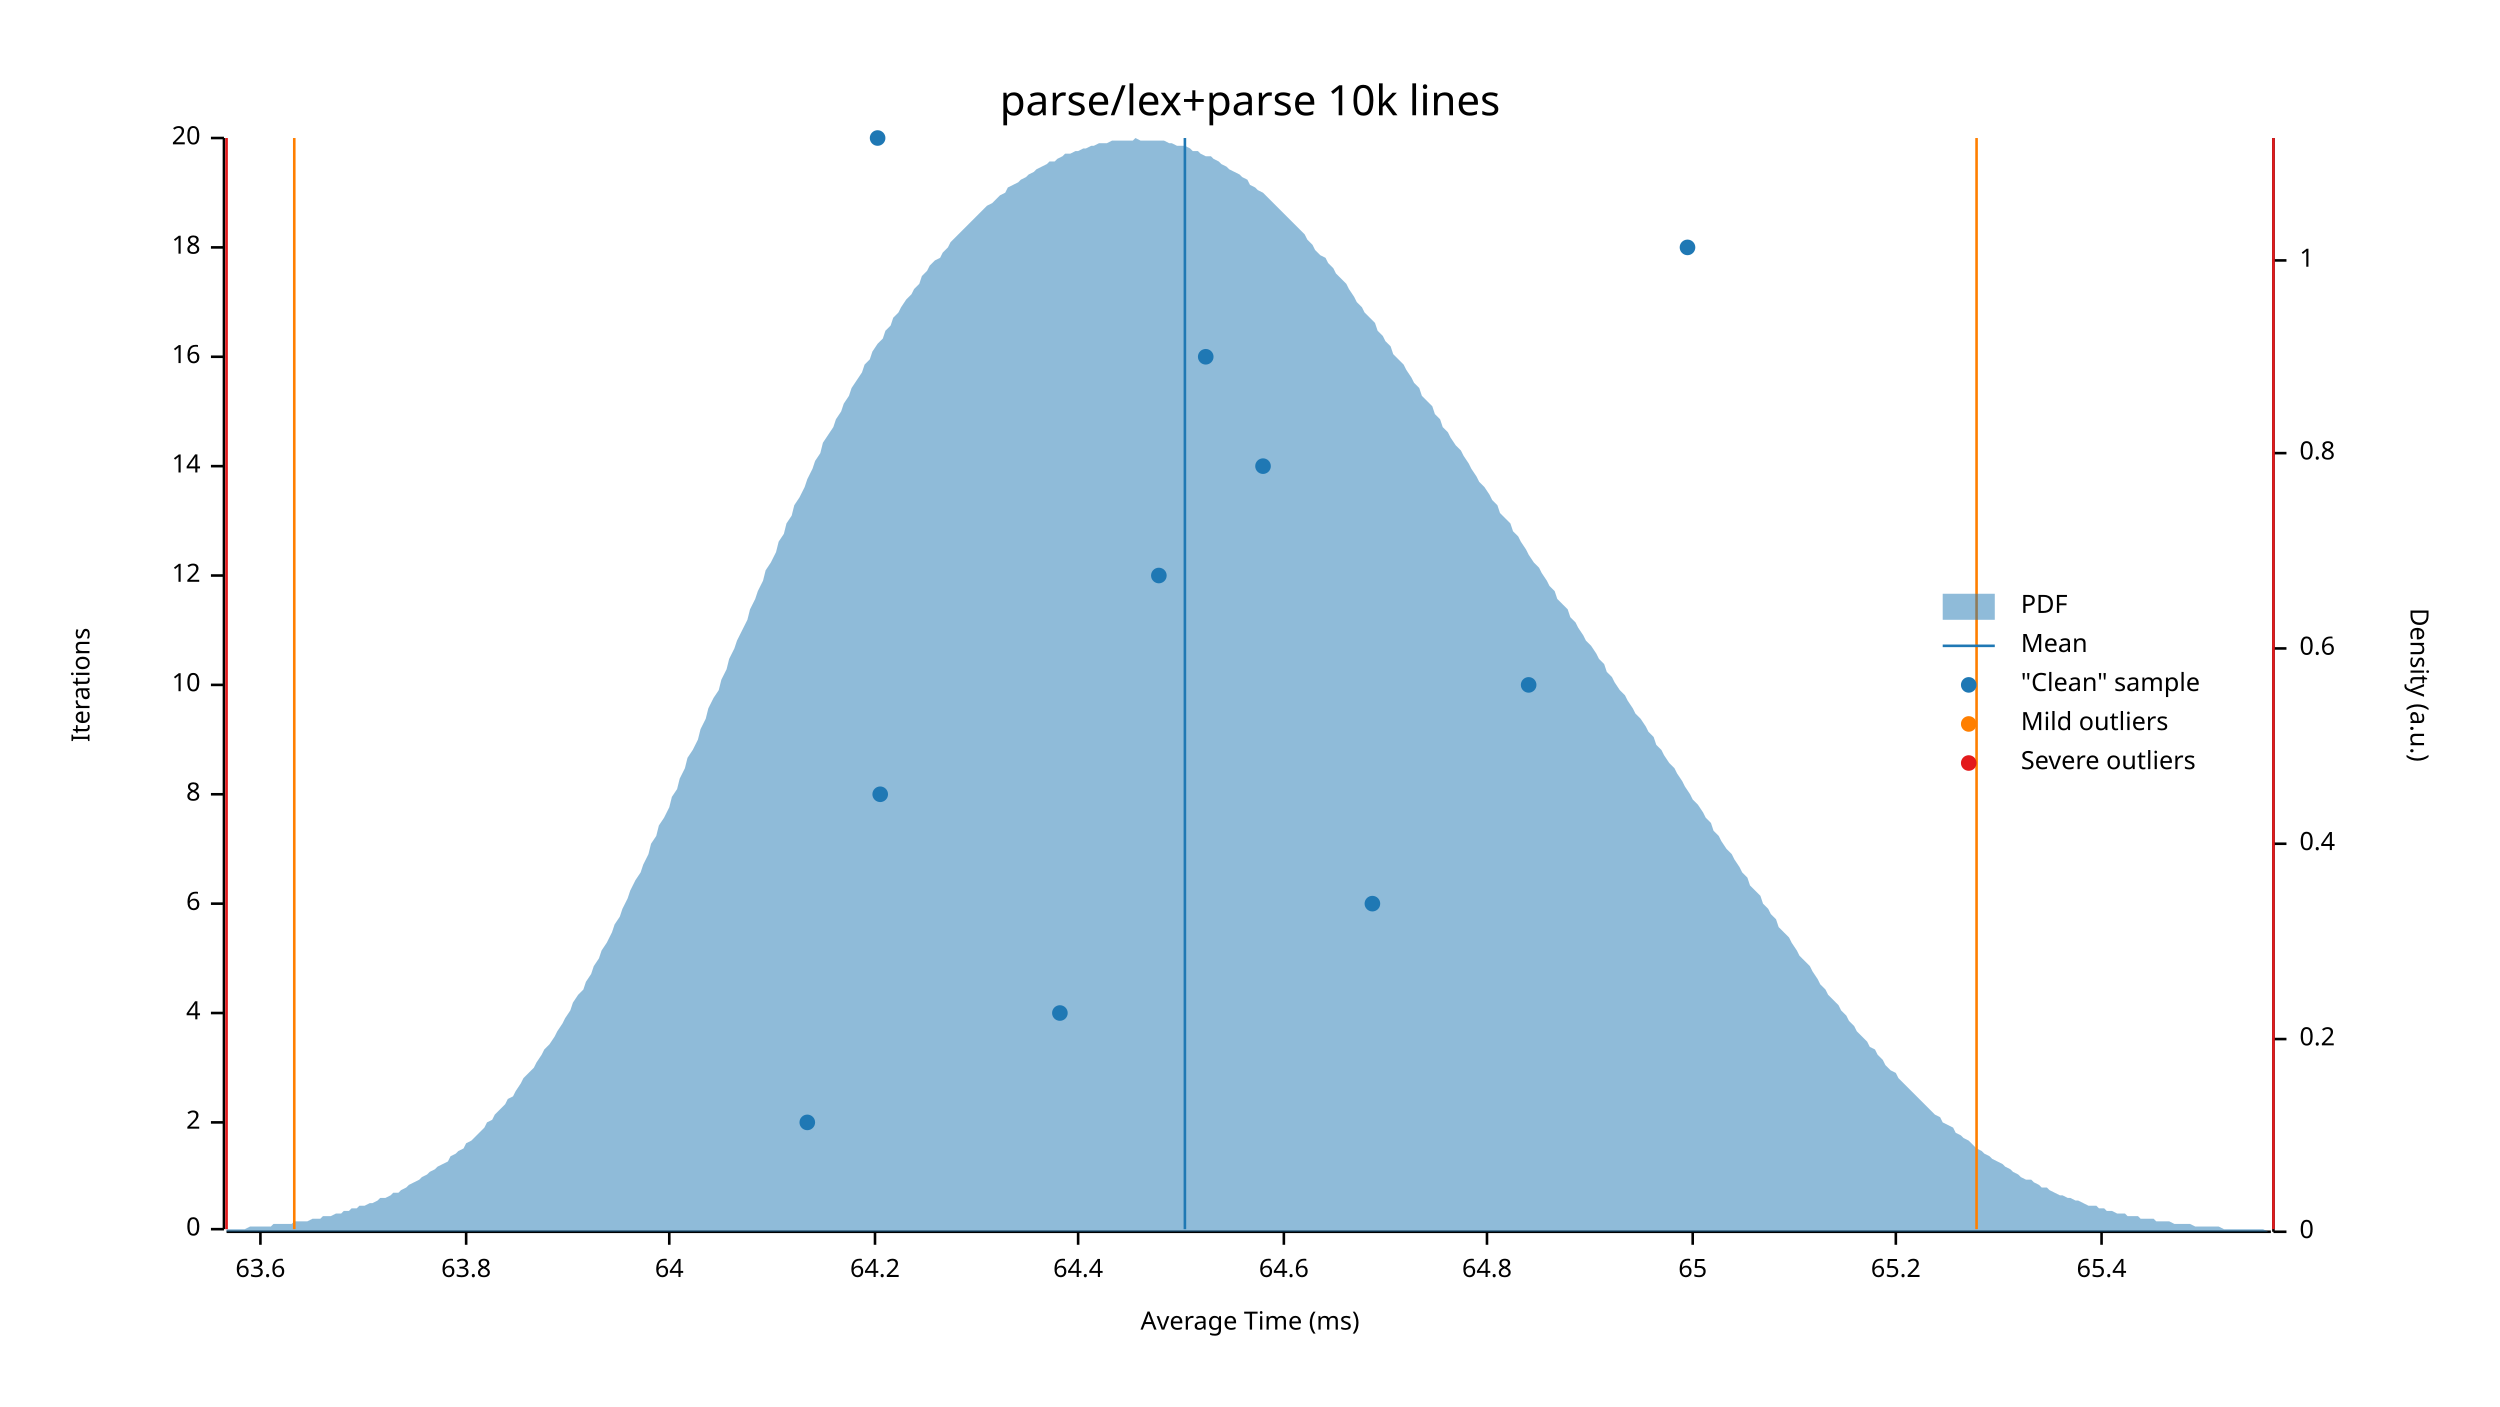
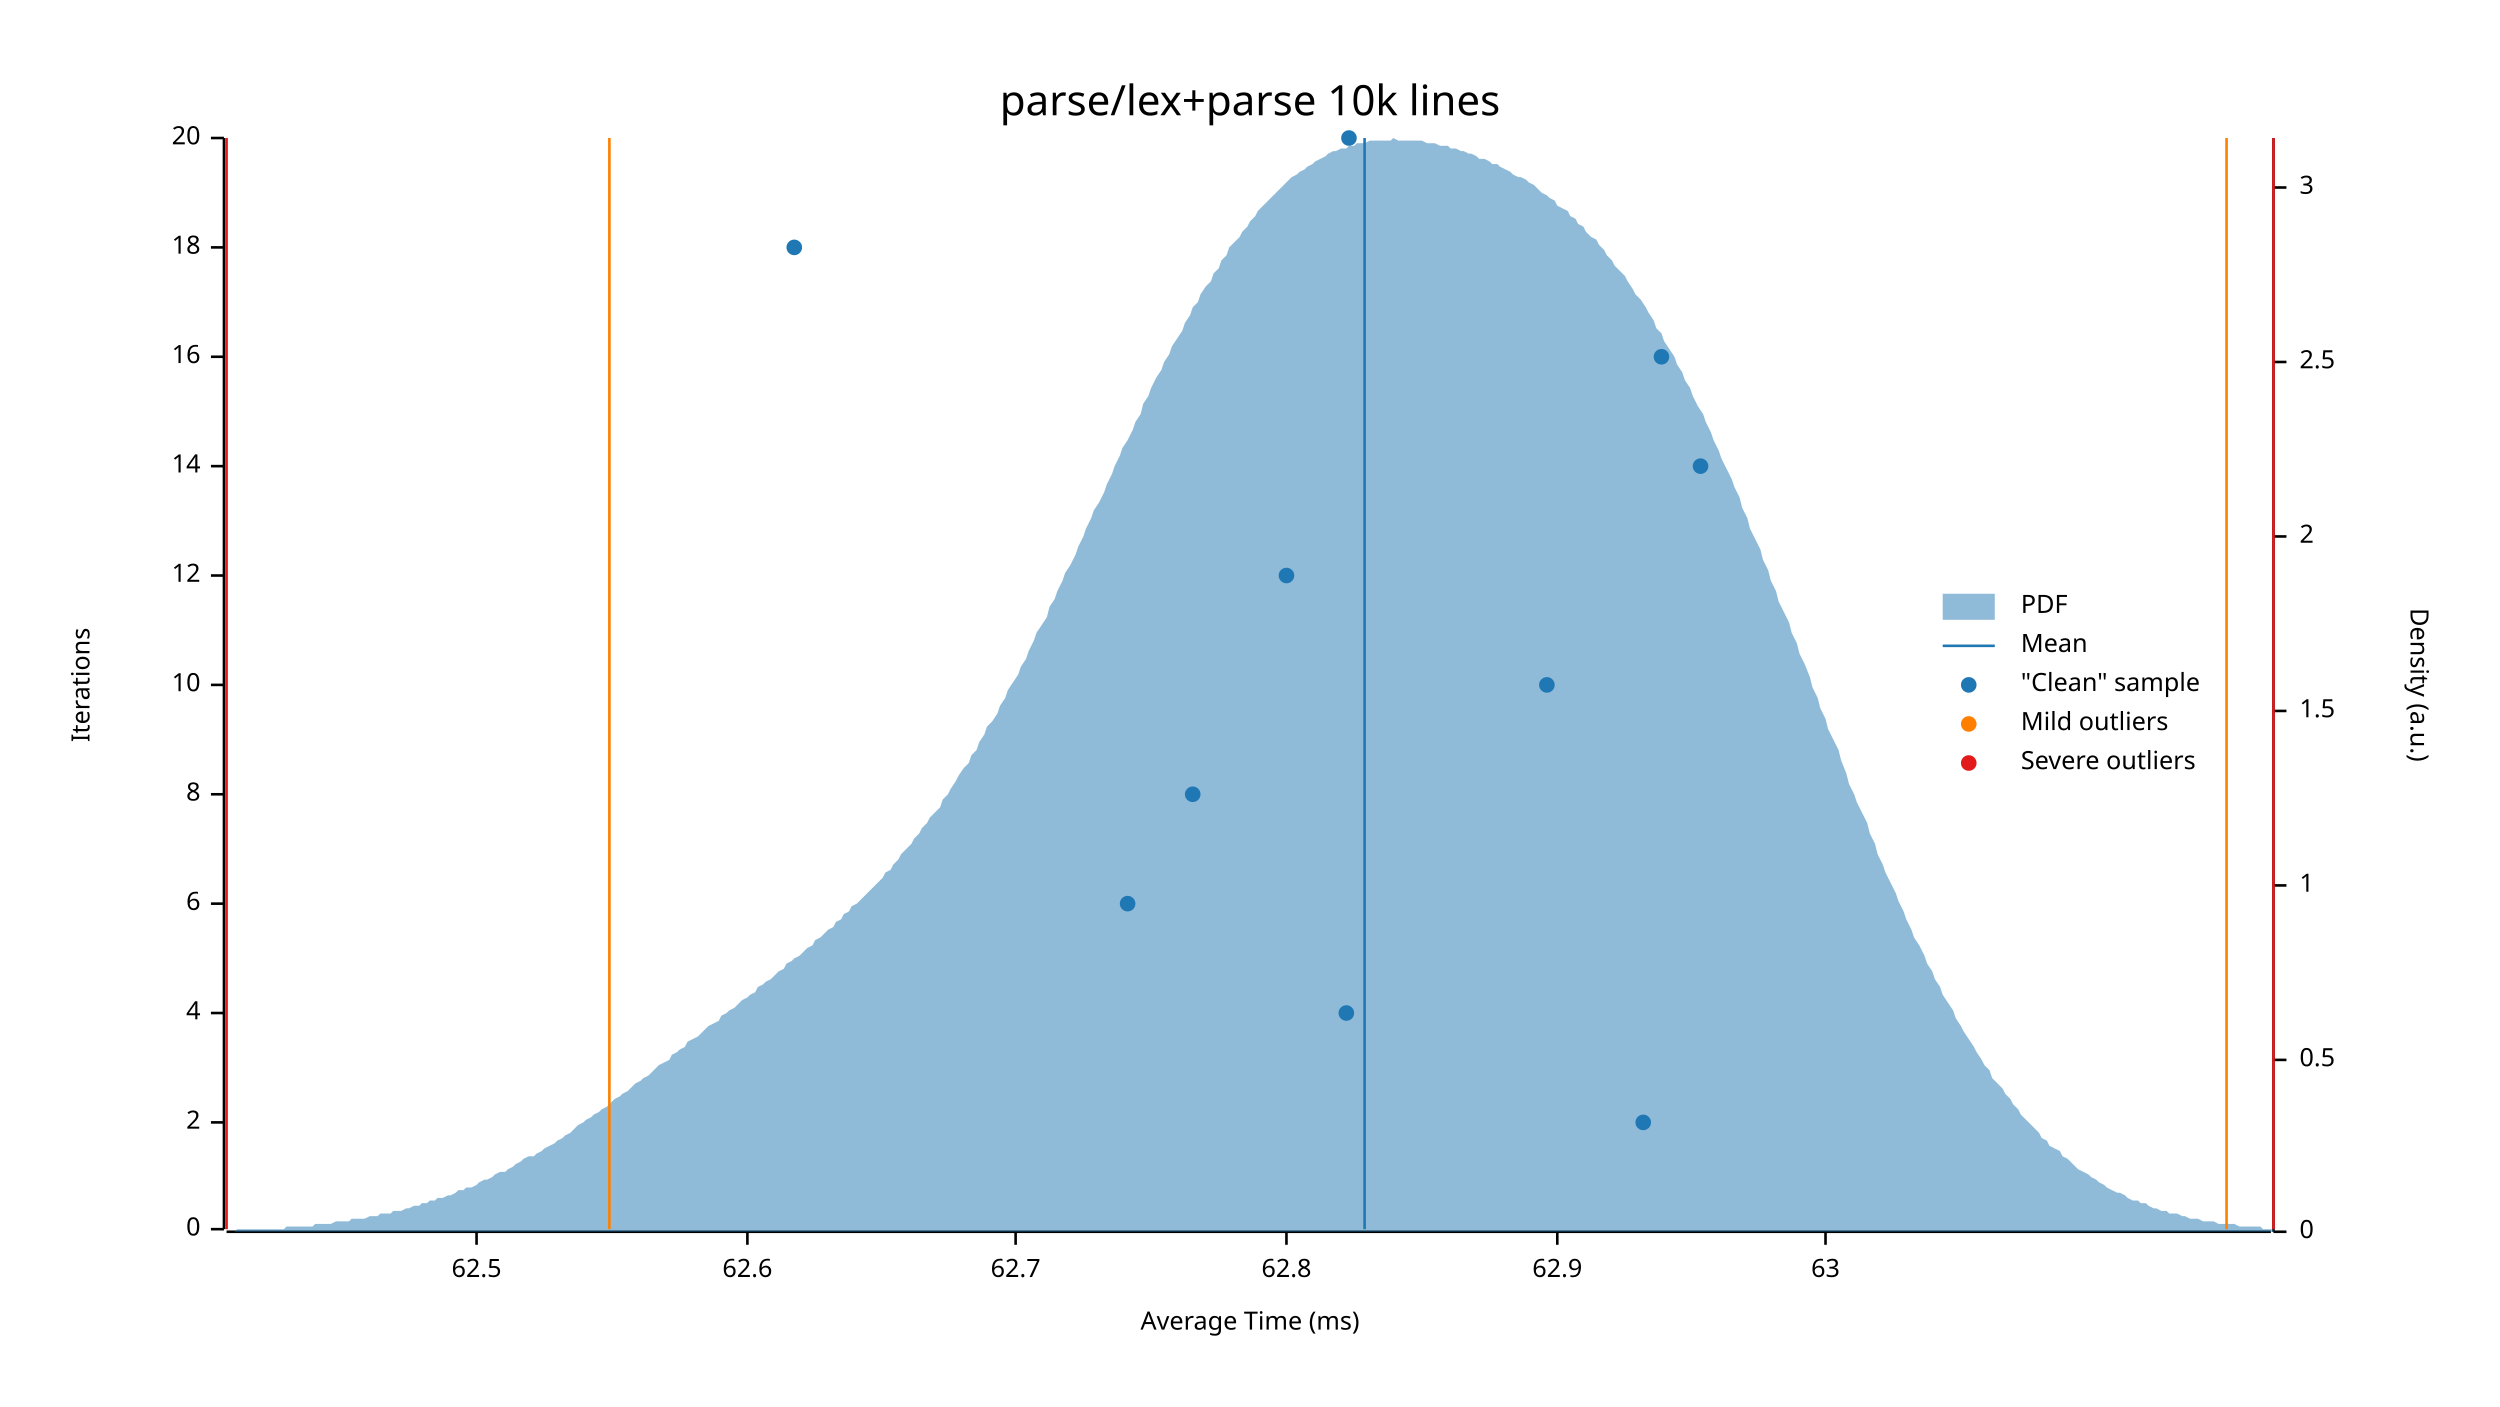
<svg xmlns="http://www.w3.org/2000/svg" width="960" height="540" viewBox="0 0 960 540">
  <text x="480" y="32" dy="0.76em" text-anchor="middle" font-family="sans-serif" font-size="16.129" opacity="1" fill="#000000">
parse/lex+parse 10k lines
</text>
  <text x="27" y="263" dy="0.76em" text-anchor="middle" font-family="sans-serif" font-size="9.677" opacity="1" fill="#000000" transform="rotate(270, 27, 263)">
Iterations
</text>
  <text x="480" y="513" dy="-0.5ex" text-anchor="middle" font-family="sans-serif" font-size="9.677" opacity="1" fill="#000000">
Average Time (ms)
</text>
  <polyline fill="none" opacity="1" stroke="#000000" stroke-width="1" points="86,53 86,472 " />
  <text x="77" y="472" dy="0.5ex" text-anchor="end" font-family="sans-serif" font-size="9.677" opacity="1" fill="#000000">
0
</text>
  <polyline fill="none" opacity="1" stroke="#000000" stroke-width="1" points="81,472 86,472 " />
  <text x="77" y="431" dy="0.5ex" text-anchor="end" font-family="sans-serif" font-size="9.677" opacity="1" fill="#000000">
2
</text>
  <polyline fill="none" opacity="1" stroke="#000000" stroke-width="1" points="81,431 86,431 " />
  <text x="77" y="389" dy="0.5ex" text-anchor="end" font-family="sans-serif" font-size="9.677" opacity="1" fill="#000000">
4
</text>
  <polyline fill="none" opacity="1" stroke="#000000" stroke-width="1" points="81,389 86,389 " />
  <text x="77" y="347" dy="0.5ex" text-anchor="end" font-family="sans-serif" font-size="9.677" opacity="1" fill="#000000">
6
</text>
  <polyline fill="none" opacity="1" stroke="#000000" stroke-width="1" points="81,347 86,347 " />
  <text x="77" y="305" dy="0.5ex" text-anchor="end" font-family="sans-serif" font-size="9.677" opacity="1" fill="#000000">
8
</text>
  <polyline fill="none" opacity="1" stroke="#000000" stroke-width="1" points="81,305 86,305 " />
  <text x="77" y="263" dy="0.5ex" text-anchor="end" font-family="sans-serif" font-size="9.677" opacity="1" fill="#000000">
10
</text>
  <polyline fill="none" opacity="1" stroke="#000000" stroke-width="1" points="81,263 86,263 " />
  <text x="77" y="221" dy="0.5ex" text-anchor="end" font-family="sans-serif" font-size="9.677" opacity="1" fill="#000000">
12
</text>
  <polyline fill="none" opacity="1" stroke="#000000" stroke-width="1" points="81,221 86,221 " />
  <text x="77" y="179" dy="0.5ex" text-anchor="end" font-family="sans-serif" font-size="9.677" opacity="1" fill="#000000">
14
</text>
  <polyline fill="none" opacity="1" stroke="#000000" stroke-width="1" points="81,179 86,179 " />
  <text x="77" y="137" dy="0.5ex" text-anchor="end" font-family="sans-serif" font-size="9.677" opacity="1" fill="#000000">
16
</text>
  <polyline fill="none" opacity="1" stroke="#000000" stroke-width="1" points="81,137 86,137 " />
  <text x="77" y="95" dy="0.5ex" text-anchor="end" font-family="sans-serif" font-size="9.677" opacity="1" fill="#000000">
18
</text>
  <polyline fill="none" opacity="1" stroke="#000000" stroke-width="1" points="81,95 86,95 " />
  <text x="77" y="53" dy="0.5ex" text-anchor="end" font-family="sans-serif" font-size="9.677" opacity="1" fill="#000000">
20
</text>
  <polyline fill="none" opacity="1" stroke="#000000" stroke-width="1" points="81,53 86,53 " />
  <polyline fill="none" opacity="1" stroke="#000000" stroke-width="1" points="87,473 872,473 " />
-   <text x="100" y="483" dy="0.76em" text-anchor="middle" font-family="sans-serif" font-size="9.677" opacity="1" fill="#000000">
- 63.6
+   <text x="183" y="483" dy="0.76em" text-anchor="middle" font-family="sans-serif" font-size="9.677" opacity="1" fill="#000000">
+ 62.5
</text>
-   <polyline fill="none" opacity="1" stroke="#000000" stroke-width="1" points="100,473 100,478 " />
-   <text x="179" y="483" dy="0.76em" text-anchor="middle" font-family="sans-serif" font-size="9.677" opacity="1" fill="#000000">
- 63.8
+   <polyline fill="none" opacity="1" stroke="#000000" stroke-width="1" points="183,473 183,478 " />
+   <text x="287" y="483" dy="0.76em" text-anchor="middle" font-family="sans-serif" font-size="9.677" opacity="1" fill="#000000">
+ 62.6
</text>
-   <polyline fill="none" opacity="1" stroke="#000000" stroke-width="1" points="179,473 179,478 " />
-   <text x="257" y="483" dy="0.76em" text-anchor="middle" font-family="sans-serif" font-size="9.677" opacity="1" fill="#000000">
- 64
+   <polyline fill="none" opacity="1" stroke="#000000" stroke-width="1" points="287,473 287,478 " />
+   <text x="390" y="483" dy="0.76em" text-anchor="middle" font-family="sans-serif" font-size="9.677" opacity="1" fill="#000000">
+ 62.7
</text>
-   <polyline fill="none" opacity="1" stroke="#000000" stroke-width="1" points="257,473 257,478 " />
-   <text x="336" y="483" dy="0.76em" text-anchor="middle" font-family="sans-serif" font-size="9.677" opacity="1" fill="#000000">
- 64.2
+   <polyline fill="none" opacity="1" stroke="#000000" stroke-width="1" points="390,473 390,478 " />
+   <text x="494" y="483" dy="0.76em" text-anchor="middle" font-family="sans-serif" font-size="9.677" opacity="1" fill="#000000">
+ 62.8
</text>
-   <polyline fill="none" opacity="1" stroke="#000000" stroke-width="1" points="336,473 336,478 " />
-   <text x="414" y="483" dy="0.76em" text-anchor="middle" font-family="sans-serif" font-size="9.677" opacity="1" fill="#000000">
- 64.4
+   <polyline fill="none" opacity="1" stroke="#000000" stroke-width="1" points="494,473 494,478 " />
+   <text x="598" y="483" dy="0.76em" text-anchor="middle" font-family="sans-serif" font-size="9.677" opacity="1" fill="#000000">
+ 62.9
</text>
-   <polyline fill="none" opacity="1" stroke="#000000" stroke-width="1" points="414,473 414,478 " />
-   <text x="493" y="483" dy="0.76em" text-anchor="middle" font-family="sans-serif" font-size="9.677" opacity="1" fill="#000000">
- 64.6
+   <polyline fill="none" opacity="1" stroke="#000000" stroke-width="1" points="598,473 598,478 " />
+   <text x="701" y="483" dy="0.76em" text-anchor="middle" font-family="sans-serif" font-size="9.677" opacity="1" fill="#000000">
+ 63
</text>
-   <polyline fill="none" opacity="1" stroke="#000000" stroke-width="1" points="493,473 493,478 " />
-   <text x="571" y="483" dy="0.76em" text-anchor="middle" font-family="sans-serif" font-size="9.677" opacity="1" fill="#000000">
- 64.8
- </text>
-   <polyline fill="none" opacity="1" stroke="#000000" stroke-width="1" points="571,473 571,478 " />
-   <text x="650" y="483" dy="0.76em" text-anchor="middle" font-family="sans-serif" font-size="9.677" opacity="1" fill="#000000">
- 65
- </text>
-   <polyline fill="none" opacity="1" stroke="#000000" stroke-width="1" points="650,473 650,478 " />
-   <text x="728" y="483" dy="0.76em" text-anchor="middle" font-family="sans-serif" font-size="9.677" opacity="1" fill="#000000">
- 65.2
- </text>
-   <polyline fill="none" opacity="1" stroke="#000000" stroke-width="1" points="728,473 728,478 " />
-   <text x="807" y="483" dy="0.76em" text-anchor="middle" font-family="sans-serif" font-size="9.677" opacity="1" fill="#000000">
- 65.4
- </text>
-   <polyline fill="none" opacity="1" stroke="#000000" stroke-width="1" points="807,473 807,478 " />
+   <polyline fill="none" opacity="1" stroke="#000000" stroke-width="1" points="701,473 701,478 " />
  <text x="933" y="263" dy="0.76em" text-anchor="middle" font-family="sans-serif" font-size="9.677" opacity="1" fill="#000000" transform="rotate(90, 933, 263)">
Density (a.u.)
</text>
  <polyline fill="none" opacity="1" stroke="#000000" stroke-width="1" points="873,53 873,473 " />
  <text x="883" y="473" dy="0.5ex" text-anchor="start" font-family="sans-serif" font-size="9.677" opacity="1" fill="#000000">
0
</text>
  <polyline fill="none" opacity="1" stroke="#000000" stroke-width="1" points="873,473 878,473 " />
-   <text x="883" y="399" dy="0.5ex" text-anchor="start" font-family="sans-serif" font-size="9.677" opacity="1" fill="#000000">
- 0.2
+   <text x="883" y="407" dy="0.5ex" text-anchor="start" font-family="sans-serif" font-size="9.677" opacity="1" fill="#000000">
+ 0.5
</text>
-   <polyline fill="none" opacity="1" stroke="#000000" stroke-width="1" points="873,399 878,399 " />
-   <text x="883" y="324" dy="0.5ex" text-anchor="start" font-family="sans-serif" font-size="9.677" opacity="1" fill="#000000">
- 0.4
- </text>
-   <polyline fill="none" opacity="1" stroke="#000000" stroke-width="1" points="873,324 878,324 " />
-   <text x="883" y="249" dy="0.5ex" text-anchor="start" font-family="sans-serif" font-size="9.677" opacity="1" fill="#000000">
- 0.6
- </text>
-   <polyline fill="none" opacity="1" stroke="#000000" stroke-width="1" points="873,249 878,249 " />
-   <text x="883" y="174" dy="0.5ex" text-anchor="start" font-family="sans-serif" font-size="9.677" opacity="1" fill="#000000">
- 0.8
- </text>
-   <polyline fill="none" opacity="1" stroke="#000000" stroke-width="1" points="873,174 878,174 " />
-   <text x="883" y="100" dy="0.5ex" text-anchor="start" font-family="sans-serif" font-size="9.677" opacity="1" fill="#000000">
+   <polyline fill="none" opacity="1" stroke="#000000" stroke-width="1" points="873,407 878,407 " />
+   <text x="883" y="340" dy="0.5ex" text-anchor="start" font-family="sans-serif" font-size="9.677" opacity="1" fill="#000000">
1
</text>
-   <polyline fill="none" opacity="1" stroke="#000000" stroke-width="1" points="873,100 878,100 " />
-   <polygon opacity="0.5" fill="#1F78B4" points="87,472 88,472 90,472 91,472 93,472 94,472 96,471 98,471 99,471 101,471 102,471 104,471 105,470 107,470 109,470 110,470 112,470 113,469 115,469 116,469 118,469 120,468 121,468 123,468 124,467 126,467 127,467 129,466 131,466 132,465 134,465 135,464 137,464 138,463 140,463 142,462 143,462 145,461 146,460 148,460 150,459 151,458 153,458 154,457 156,456 157,455 159,454 161,453 162,452 164,451 165,450 167,449 168,448 170,447 172,446 173,444 175,443 176,442 178,441 179,439 181,438 183,436 184,435 186,433 187,431 189,430 190,428 192,426 194,424 195,422 197,421 198,419 200,416 201,414 203,412 205,410 206,408 208,405 209,403 211,401 213,398 214,396 216,393 217,391 219,388 220,385 222,382 224,380 225,377 227,374 228,371 230,368 231,365 233,362 235,358 236,355 238,352 239,349 241,345 242,342 244,338 246,335 247,332 249,328 250,324 252,321 253,317 255,314 257,310 258,306 260,303 261,299 263,295 264,291 266,288 268,284 269,280 271,276 272,272 274,268 276,265 277,261 279,257 280,253 282,249 283,246 285,242 287,238 288,234 290,230 291,227 293,223 294,219 296,216 298,212 299,208 301,205 302,201 304,198 305,194 307,191 309,187 310,184 312,180 313,177 315,174 316,170 318,167 320,164 321,161 323,158 324,155 326,152 327,149 329,146 331,143 332,140 334,138 335,135 337,132 339,130 340,127 342,125 343,122 345,120 346,118 348,115 350,113 351,111 353,109 354,106 356,104 357,102 359,100 361,99 362,97 364,95 365,93 367,91 368,90 370,88 372,86 373,85 375,83 376,82 378,80 379,79 381,78 383,76 384,75 386,74 387,72 389,71 391,70 392,69 394,68 395,67 397,66 398,65 400,64 402,63 403,62 405,62 406,61 408,60 409,59 411,59 413,58 414,58 416,57 417,57 419,56 420,56 422,55 424,55 425,55 427,54 428,54 430,54 431,54 433,54 435,54 436,53 438,54 439,54 441,54 442,54 444,54 446,54 447,54 449,55 450,55 452,56 454,56 455,56 457,57 458,58 460,58 461,59 463,60 465,60 466,61 468,62 469,63 471,64 472,65 474,66 476,67 477,68 479,69 480,71 482,72 483,73 485,74 487,76 488,77 490,79 491,80 493,82 494,83 496,85 498,87 499,88 501,90 502,92 504,94 505,96 507,98 509,99 510,101 512,103 513,105 515,107 517,109 518,111 520,114 521,116 523,118 524,120 526,122 528,124 529,127 531,129 532,131 534,133 535,136 537,138 539,140 540,142 542,145 543,147 545,149 546,152 548,154 550,156 551,159 553,161 554,164 556,166 557,168 559,171 561,173 562,175 564,178 565,180 567,183 568,185 570,187 572,190 573,192 575,194 576,197 578,199 580,201 581,204 583,206 584,208 586,211 587,213 589,216 591,218 592,220 594,223 595,225 597,227 598,230 600,232 602,234 603,237 605,239 606,241 608,244 609,246 611,248 613,251 614,253 616,255 617,258 619,260 620,262 622,265 624,267 625,269 627,272 628,274 630,276 632,279 633,281 635,283 636,286 638,288 639,290 641,293 643,295 644,297 646,300 647,302 649,305 650,307 652,309 654,312 655,314 657,316 658,319 660,321 661,323 663,326 665,328 666,330 668,333 669,335 671,337 672,340 674,342 676,344 677,347 679,349 680,351 682,353 683,356 685,358 687,360 688,362 690,365 691,367 693,369 695,371 696,373 698,376 699,378 701,380 702,382 704,384 706,386 707,388 709,390 710,392 712,394 713,396 715,398 717,400 718,402 720,403 721,405 723,407 724,409 726,411 728,412 729,414 731,416 732,417 734,419 735,420 737,422 739,424 740,425 742,427 743,428 745,429 746,431 748,432 750,433 751,435 753,436 754,437 756,438 758,440 759,441 761,442 762,443 764,444 765,445 767,446 769,447 770,448 772,449 773,450 775,451 776,452 778,453 780,453 781,454 783,455 784,456 786,456 787,457 789,458 791,459 792,459 794,460 795,460 797,461 798,461 800,462 802,463 803,463 805,463 806,464 808,464 809,465 811,465 813,466 814,466 816,466 817,467 819,467 821,467 822,468 824,468 825,468 827,468 828,469 830,469 832,469 833,469 835,470 836,470 838,470 839,470 841,470 843,471 844,471 846,471 847,471 849,471 850,471 852,471 854,472 855,472 857,472 858,472 860,472 861,472 863,472 865,472 866,472 868,472 869,472 871,473 873,473 873,473 87,473 " />
-   <polyline fill="none" opacity="1" stroke="#1F78B4" stroke-width="1" points="455,472 455,53 " />
-   <polyline fill="none" opacity="1" stroke="#FF7F00" stroke-width="1" points="113,472 113,53 " />
-   <polyline fill="none" opacity="1" stroke="#FF7F00" stroke-width="1" points="759,472 759,53 " />
+   <polyline fill="none" opacity="1" stroke="#000000" stroke-width="1" points="873,340 878,340 " />
+   <text x="883" y="273" dy="0.5ex" text-anchor="start" font-family="sans-serif" font-size="9.677" opacity="1" fill="#000000">
+ 1.5
+ </text>
+   <polyline fill="none" opacity="1" stroke="#000000" stroke-width="1" points="873,273 878,273 " />
+   <text x="883" y="206" dy="0.5ex" text-anchor="start" font-family="sans-serif" font-size="9.677" opacity="1" fill="#000000">
+ 2
+ </text>
+   <polyline fill="none" opacity="1" stroke="#000000" stroke-width="1" points="873,206 878,206 " />
+   <text x="883" y="139" dy="0.5ex" text-anchor="start" font-family="sans-serif" font-size="9.677" opacity="1" fill="#000000">
+ 2.5
+ </text>
+   <polyline fill="none" opacity="1" stroke="#000000" stroke-width="1" points="873,139 878,139 " />
+   <text x="883" y="72" dy="0.5ex" text-anchor="start" font-family="sans-serif" font-size="9.677" opacity="1" fill="#000000">
+ 3
+ </text>
+   <polyline fill="none" opacity="1" stroke="#000000" stroke-width="1" points="873,72 878,72 " />
+   <polygon opacity="0.5" fill="#1F78B4" points="87,473 88,473 90,473 91,472 93,472 94,472 96,472 98,472 99,472 101,472 102,472 104,472 105,472 107,472 109,472 110,471 112,471 113,471 115,471 116,471 118,471 120,471 121,470 123,470 124,470 126,470 127,470 129,469 131,469 132,469 134,469 135,468 137,468 138,468 140,468 142,467 143,467 145,467 146,466 148,466 150,466 151,465 153,465 154,465 156,464 157,464 159,463 161,463 162,462 164,462 165,461 167,461 168,460 170,460 172,459 173,459 175,458 176,457 178,457 179,456 181,456 183,455 184,454 186,453 187,453 189,452 190,451 192,450 194,450 195,449 197,448 198,447 200,446 201,445 203,444 205,444 206,443 208,442 209,441 211,440 213,439 214,438 216,437 217,436 219,435 220,434 222,432 224,431 225,430 227,429 228,428 230,427 231,426 233,425 235,423 236,422 238,421 239,420 241,419 242,418 244,416 246,415 247,414 249,413 250,412 252,410 253,409 255,408 257,407 258,405 260,404 261,403 263,402 264,400 266,399 268,398 269,397 271,395 272,394 274,393 276,392 277,390 279,389 280,388 282,387 283,386 285,384 287,383 288,382 290,381 291,379 293,378 294,377 296,376 298,374 299,373 301,372 302,370 304,369 305,368 307,367 309,365 310,364 312,363 313,361 315,360 316,359 318,357 320,356 321,354 323,353 324,351 326,350 327,348 329,347 331,345 332,344 334,342 335,341 337,339 339,337 340,335 342,334 343,332 345,330 346,328 348,326 350,324 351,322 353,320 354,318 356,316 357,314 359,312 361,310 362,307 364,305 365,303 367,300 368,298 370,295 372,293 373,290 375,288 376,285 378,282 379,279 381,277 383,274 384,271 386,268 387,265 389,262 391,259 392,256 394,253 395,250 397,246 398,243 400,240 402,237 403,233 405,230 406,227 408,223 409,220 411,217 413,213 414,210 416,206 417,203 419,199 420,196 422,193 424,189 425,186 427,182 428,179 430,175 431,172 433,169 435,165 436,162 438,159 439,155 441,152 442,149 444,145 446,142 447,139 449,136 450,133 452,130 454,127 455,124 457,121 458,118 460,116 461,113 463,110 465,108 466,105 468,103 469,100 471,98 472,95 474,93 476,91 477,89 479,87 480,85 482,83 483,81 485,79 487,77 488,76 490,74 491,73 493,71 494,70 496,68 498,67 499,66 501,65 502,64 504,63 505,62 507,61 509,60 510,59 512,58 513,58 515,57 517,57 518,56 520,56 521,55 523,55 524,55 526,54 528,54 529,54 531,54 532,54 534,54 535,53 537,54 539,54 540,54 542,54 543,54 545,54 546,54 548,55 550,55 551,55 553,56 554,56 556,56 557,57 559,57 561,58 562,58 564,59 565,59 567,60 568,61 570,61 572,62 573,63 575,63 576,64 578,65 580,66 581,67 583,68 584,68 586,69 587,70 589,71 591,73 592,74 594,75 595,76 597,77 598,79 600,80 602,81 603,83 605,84 606,86 608,87 609,89 611,91 613,92 614,94 616,96 617,98 619,100 620,102 622,104 624,106 625,108 627,111 628,113 630,115 632,118 633,120 635,123 636,126 638,128 639,131 641,134 643,137 644,140 646,143 647,146 649,149 650,152 652,156 654,159 655,162 657,166 658,169 660,173 661,176 663,180 665,184 666,187 668,191 669,195 671,199 672,203 674,207 676,211 677,215 679,219 680,223 682,227 683,231 685,235 687,239 688,243 690,247 691,251 693,255 695,260 696,264 698,268 699,272 701,276 702,280 704,284 706,288 707,292 709,297 710,301 712,305 713,308 715,312 717,316 718,320 720,324 721,328 723,332 724,335 726,339 728,343 729,346 731,350 732,353 734,357 735,360 737,363 739,367 740,370 742,373 743,376 745,379 746,382 748,385 750,388 751,391 753,394 754,396 756,399 758,402 759,404 761,407 762,409 764,411 765,414 767,416 769,418 770,420 772,422 773,424 775,426 776,428 778,430 780,432 781,433 783,435 784,437 786,438 787,440 789,441 791,442 792,444 794,445 795,446 797,448 798,449 800,450 802,451 803,452 805,453 806,454 808,455 809,456 811,457 813,458 814,458 816,459 817,460 819,461 821,461 822,462 824,462 825,463 827,464 828,464 830,465 832,465 833,466 835,466 836,466 838,467 839,467 841,468 843,468 844,468 846,469 847,469 849,469 850,469 852,470 854,470 855,470 857,470 858,470 860,471 861,471 863,471 865,471 866,471 868,471 869,472 871,472 873,472 873,473 87,473 " />
+   <polyline fill="none" opacity="1" stroke="#1F78B4" stroke-width="1" points="524,472 524,53 " />
+   <polyline fill="none" opacity="1" stroke="#FF7F00" stroke-width="1" points="234,472 234,53 " />
+   <polyline fill="none" opacity="1" stroke="#FF7F00" stroke-width="1" points="855,472 855,53 " />
  <polyline fill="none" opacity="1" stroke="#E31A1C" stroke-width="1" points="87,472 87,53 " />
  <polyline fill="none" opacity="1" stroke="#E31A1C" stroke-width="1" points="873,472 873,53 " />
-   <circle cx="310" cy="431" r="3" opacity="1" fill="#1F78B4" stroke="none" stroke-width="1" />
-   <circle cx="407" cy="389" r="3" opacity="1" fill="#1F78B4" stroke="none" stroke-width="1" />
-   <circle cx="527" cy="347" r="3" opacity="1" fill="#1F78B4" stroke="none" stroke-width="1" />
-   <circle cx="338" cy="305" r="3" opacity="1" fill="#1F78B4" stroke="none" stroke-width="1" />
-   <circle cx="587" cy="263" r="3" opacity="1" fill="#1F78B4" stroke="none" stroke-width="1" />
-   <circle cx="445" cy="221" r="3" opacity="1" fill="#1F78B4" stroke="none" stroke-width="1" />
-   <circle cx="485" cy="179" r="3" opacity="1" fill="#1F78B4" stroke="none" stroke-width="1" />
-   <circle cx="463" cy="137" r="3" opacity="1" fill="#1F78B4" stroke="none" stroke-width="1" />
-   <circle cx="648" cy="95" r="3" opacity="1" fill="#1F78B4" stroke="none" stroke-width="1" />
-   <circle cx="337" cy="53" r="3" opacity="1" fill="#1F78B4" stroke="none" stroke-width="1" />
+   <circle cx="631" cy="431" r="3" opacity="1" fill="#1F78B4" stroke="none" stroke-width="1" />
+   <circle cx="517" cy="389" r="3" opacity="1" fill="#1F78B4" stroke="none" stroke-width="1" />
+   <circle cx="433" cy="347" r="3" opacity="1" fill="#1F78B4" stroke="none" stroke-width="1" />
+   <circle cx="458" cy="305" r="3" opacity="1" fill="#1F78B4" stroke="none" stroke-width="1" />
+   <circle cx="594" cy="263" r="3" opacity="1" fill="#1F78B4" stroke="none" stroke-width="1" />
+   <circle cx="494" cy="221" r="3" opacity="1" fill="#1F78B4" stroke="none" stroke-width="1" />
+   <circle cx="653" cy="179" r="3" opacity="1" fill="#1F78B4" stroke="none" stroke-width="1" />
+   <circle cx="638" cy="137" r="3" opacity="1" fill="#1F78B4" stroke="none" stroke-width="1" />
+   <circle cx="305" cy="95" r="3" opacity="1" fill="#1F78B4" stroke="none" stroke-width="1" />
+   <circle cx="518" cy="53" r="3" opacity="1" fill="#1F78B4" stroke="none" stroke-width="1" />
  <text x="776" y="228" dy="0.76em" text-anchor="start" font-family="sans-serif" font-size="9.677" opacity="1" fill="#000000">
PDF
</text>
  <text x="776" y="243" dy="0.76em" text-anchor="start" font-family="sans-serif" font-size="9.677" opacity="1" fill="#000000">
Mean
</text>
  <text x="776" y="258" dy="0.76em" text-anchor="start" font-family="sans-serif" font-size="9.677" opacity="1" fill="#000000">
"Clean" sample
</text>
  <text x="776" y="273" dy="0.76em" text-anchor="start" font-family="sans-serif" font-size="9.677" opacity="1" fill="#000000">
Mild outliers
</text>
  <text x="776" y="288" dy="0.76em" text-anchor="start" font-family="sans-serif" font-size="9.677" opacity="1" fill="#000000">
Severe outliers
</text>
  <rect x="746" y="228" width="20" height="10" opacity="0.5" fill="#1F78B4" stroke="none" />
  <polyline fill="none" opacity="1" stroke="#1F78B4" stroke-width="1" points="746,248 766,248 " />
  <circle cx="756" cy="263" r="3" opacity="1" fill="#1F78B4" stroke="none" stroke-width="1" />
  <circle cx="756" cy="278" r="3" opacity="1" fill="#FF7F00" stroke="none" stroke-width="1" />
  <circle cx="756" cy="293" r="3" opacity="1" fill="#E31A1C" stroke="none" stroke-width="1" />
</svg>
